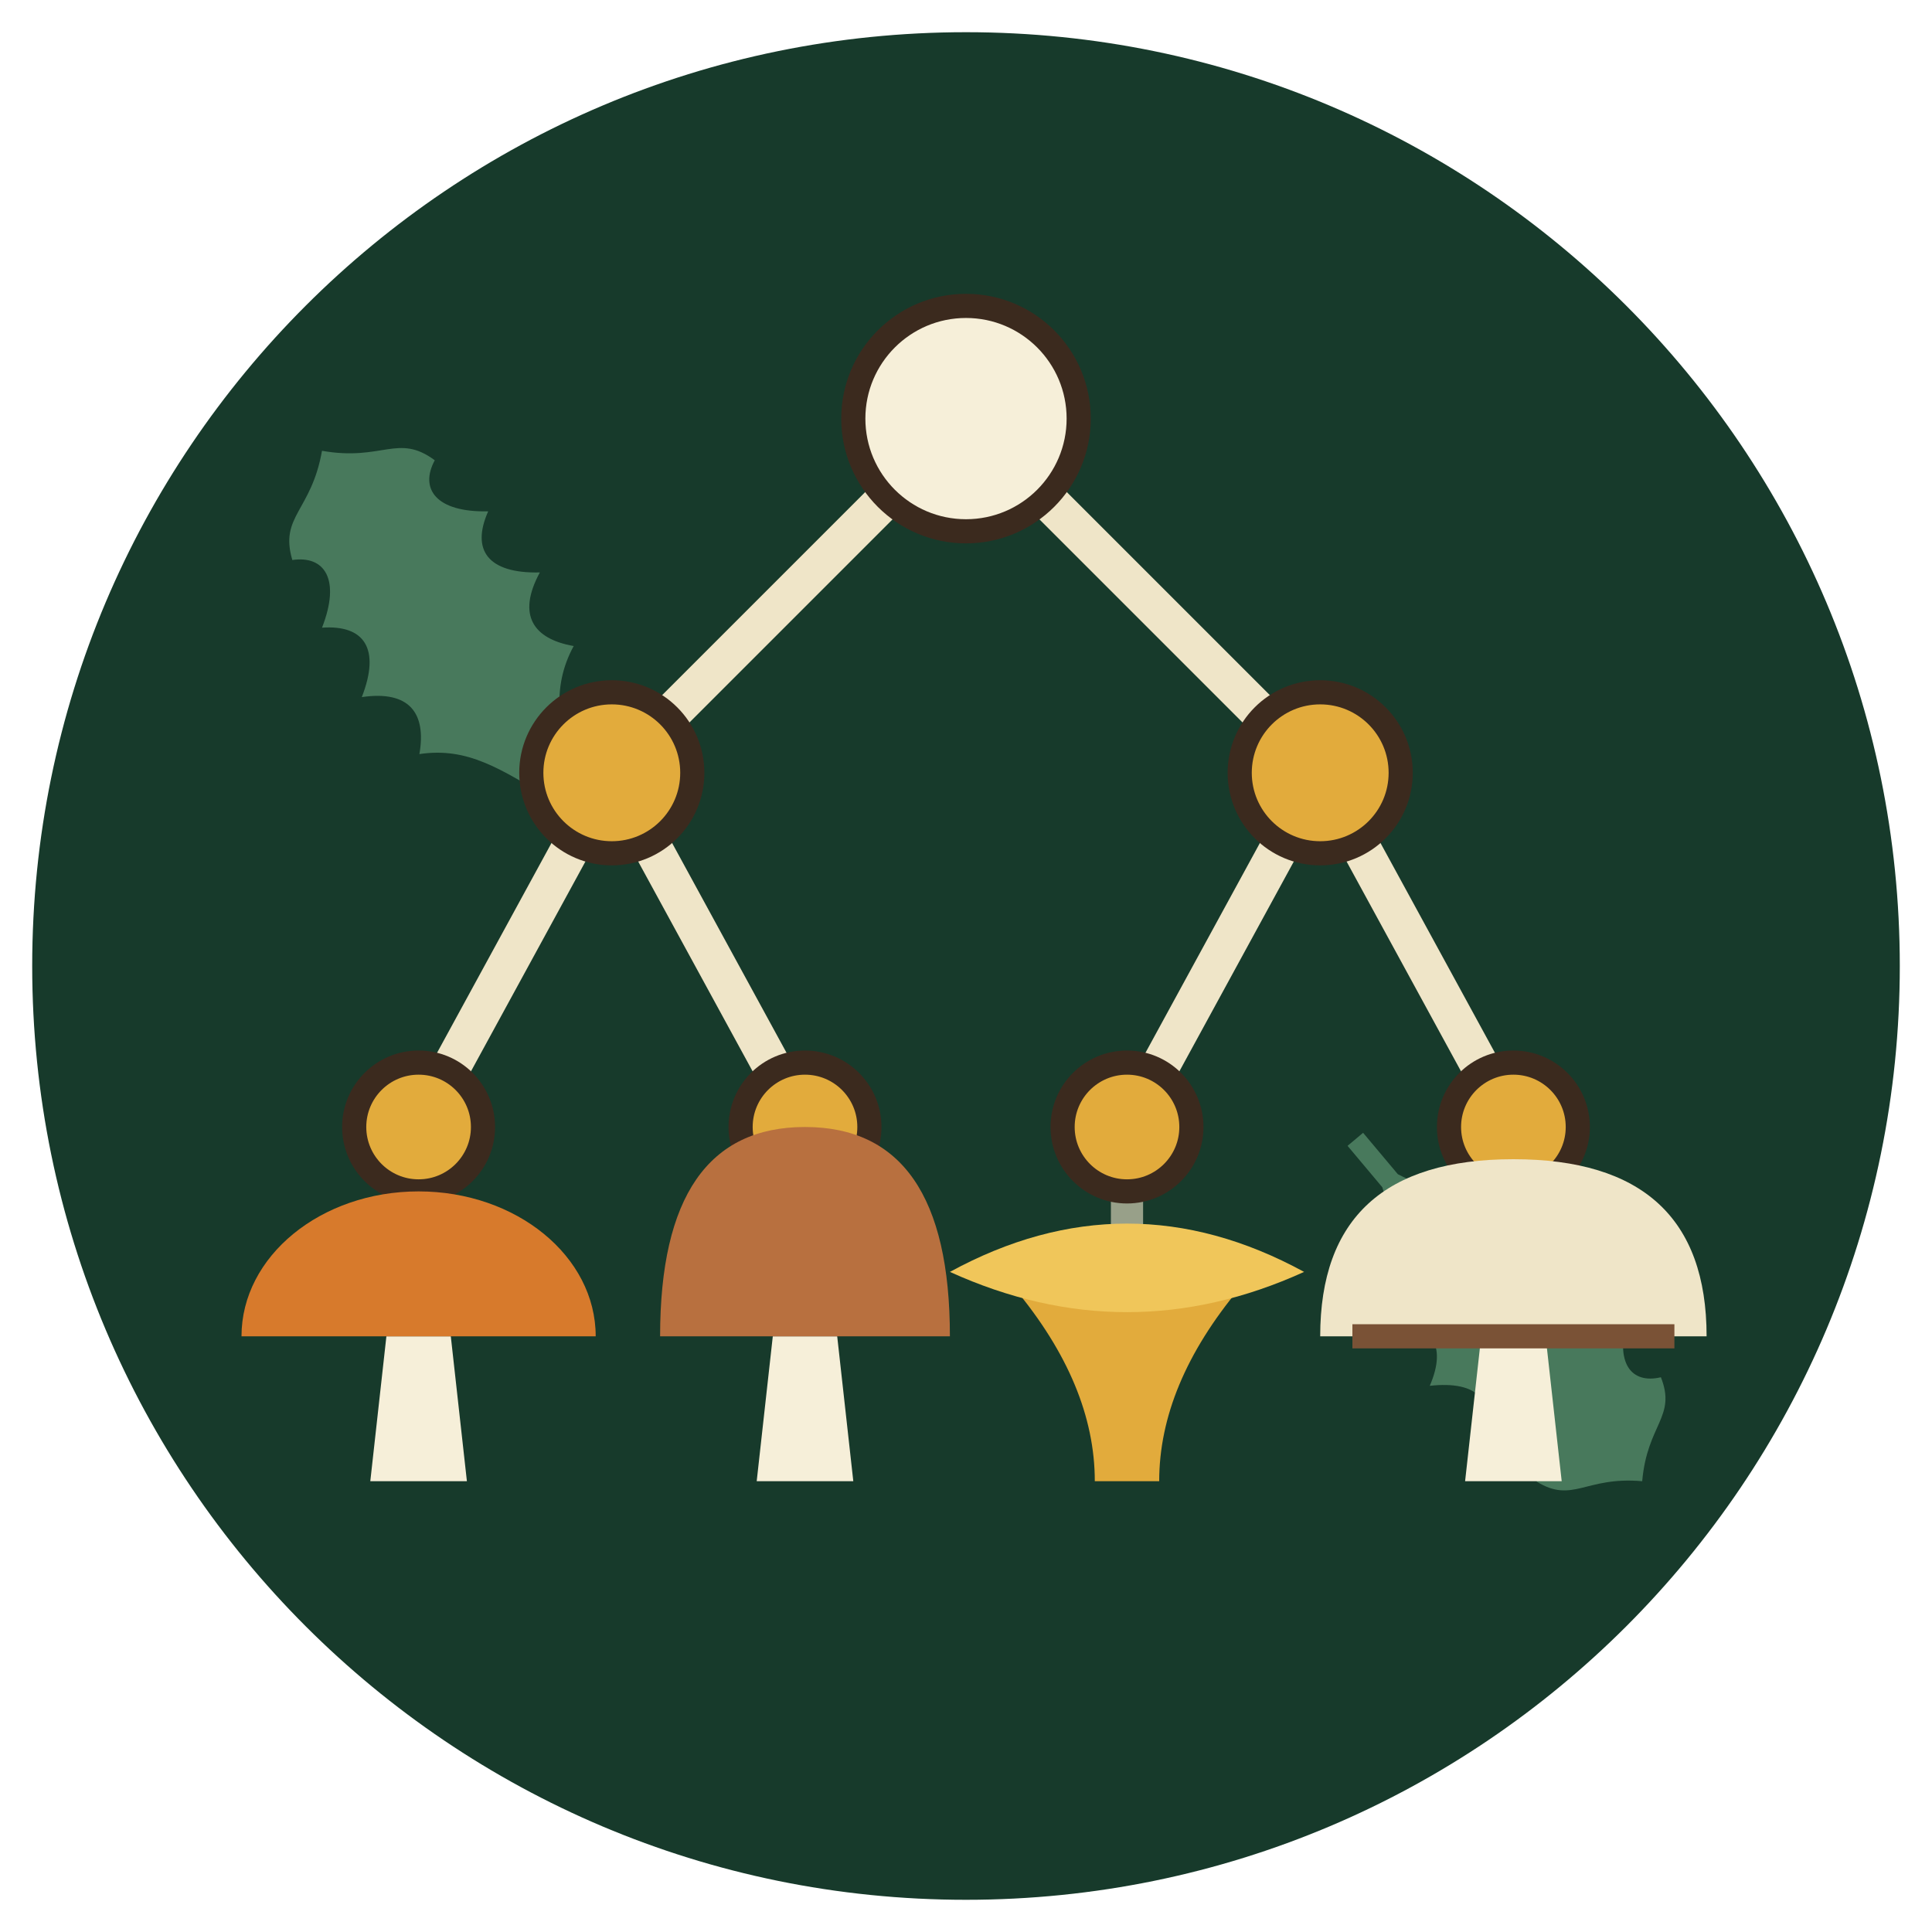
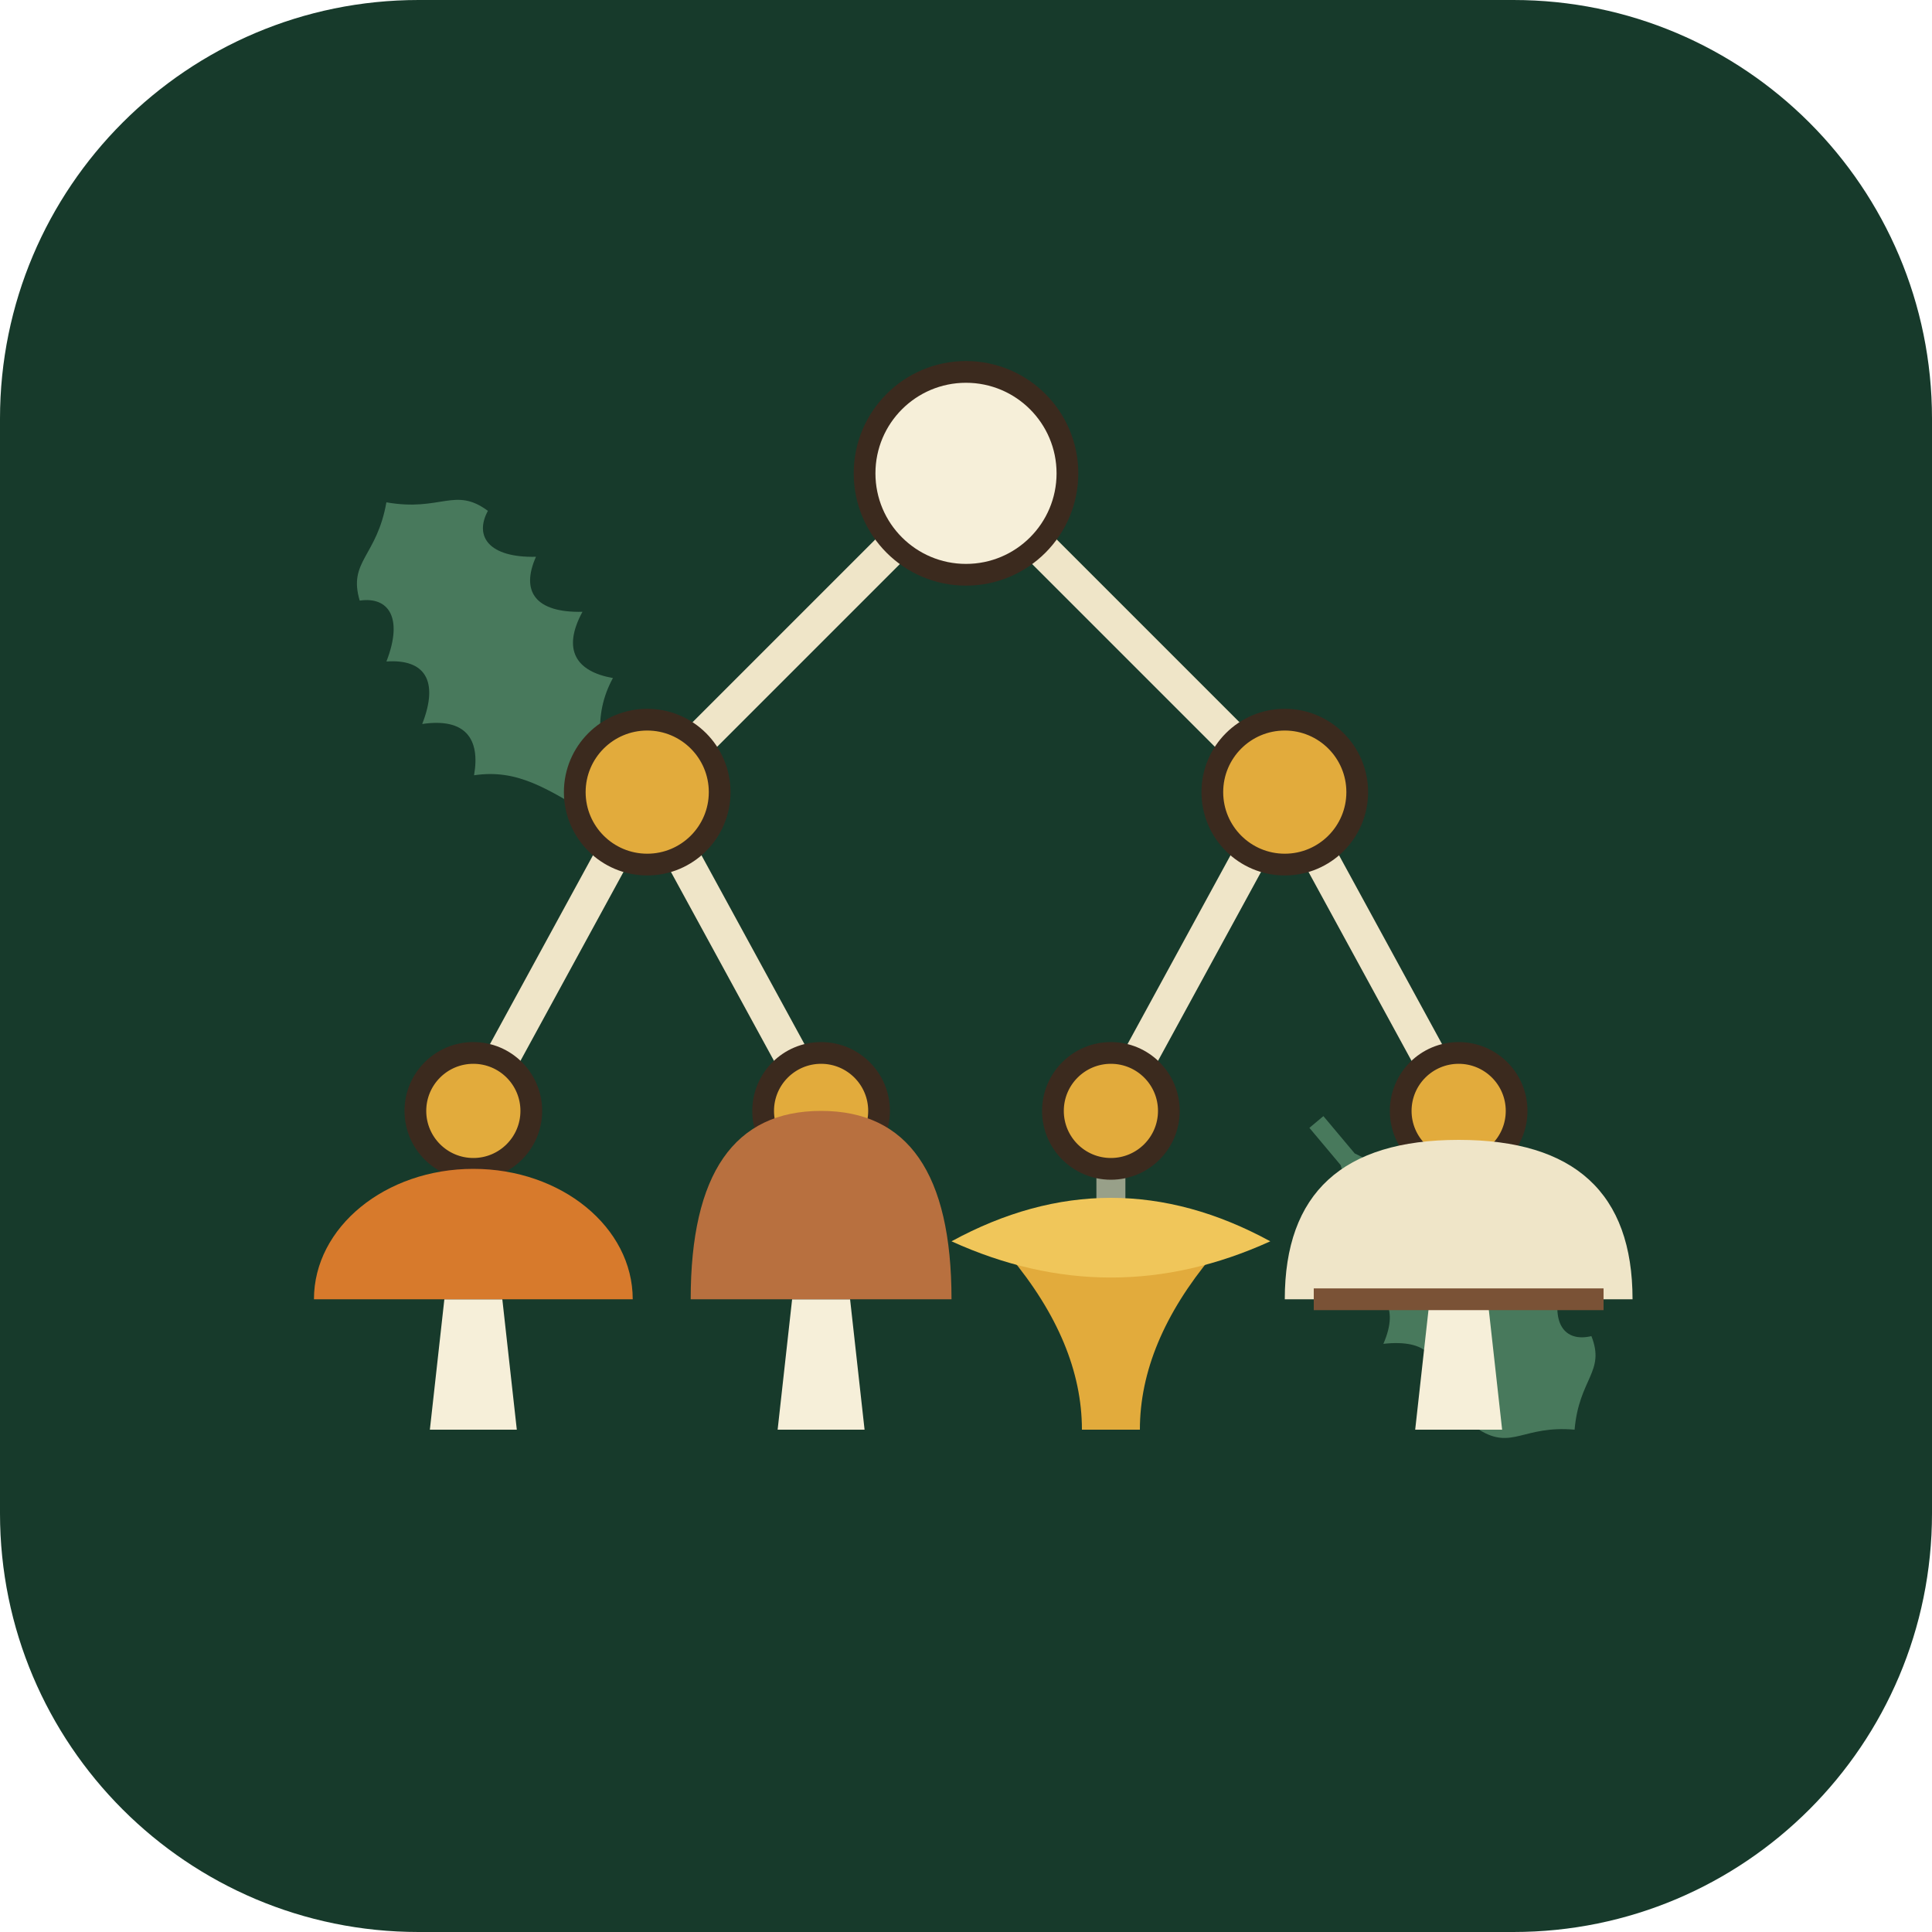
<svg xmlns="http://www.w3.org/2000/svg" viewBox="0 0 120 120" aria-hidden="true">
-   <circle cx="60" cy="60" r="58" fill="#173A2B" />
-   <g opacity=".9">
-     <g transform="translate(20 28) rotate(-35) scale(0.45)">
-       <path d="M0 0 C6 6 10 4 12 10 C8 12 8 16 14 20 C9 23 9 27 15 31 C9 34 9 38 13 42 C7 45 5 50 1.5 58 L1.5 66 L-1.5 66 L-1.5 58 C-5 50 -7 45 -13 42 C-9 38 -9 34 -15 31 C-9 27 -9 23 -14 20 C-8 16 -8 12 -12 10 C-10 4 -6 6 0 0Z" fill="#4E7F62" />
+   <rect width="120" height="120" rx="26" fill="#173A2B" />
+   <g transform="translate(60 60) scale(.9) translate(-60 -60)">
+     <g opacity=".9">
+       <g transform="translate(20 28) rotate(-35) scale(0.45)">
+         <path d="M0 0 C6 6 10 4 12 10 C8 12 8 16 14 20 C9 23 9 27 15 31 C9 34 9 38 13 42 C7 45 5 50 1.5 58 L1.5 66 L-1.5 66 L-1.5 58 C-5 50 -7 45 -13 42 C-9 38 -9 34 -15 31 C-9 27 -9 23 -14 20 C-8 16 -8 12 -12 10 C-10 4 -6 6 0 0Z" fill="#4E7F62" />
+       </g>
+       <g transform="translate(102 92) rotate(140) scale(0.42)">
+         <path d="M0 0 C6 6 10 4 12 10 C8 12 8 16 14 20 C9 23 9 27 15 31 C9 34 9 38 13 42 C7 45 5 50 1.5 58 L1.5 66 L-1.5 66 L-1.5 58 C-5 50 -7 45 -13 42 C-9 38 -9 34 -15 31 C-9 27 -9 23 -14 20 C-8 16 -8 12 -12 10 C-10 4 -6 6 0 0Z" fill="#4E7F62" />
+       </g>
    </g>
-     <g transform="translate(102 92) rotate(140) scale(0.42)">
-       <path d="M0 0 C6 6 10 4 12 10 C8 12 8 16 14 20 C9 23 9 27 15 31 C9 34 9 38 13 42 C7 45 5 50 1.5 58 L1.5 66 L-1.5 66 L-1.5 58 C-5 50 -7 45 -13 42 C-9 38 -9 34 -15 31 C-9 27 -9 23 -14 20 C-8 16 -8 12 -12 10 C-10 4 -6 6 0 0Z" fill="#4E7F62" />
+     <path d="M60 26 L38 48 M60 26 L82 48 M38 48 L26 70 M38 48 L50 70 M82 48 L70 70 M82 48 L94 70" stroke="#EFE5C8" stroke-width="2.4" fill="none" stroke-linecap="round" />
+     <path d="M26 70 V80 M50 70 V80 M70 70 V80 M94 70 V80" stroke="#EFE5C8" stroke-width="2" opacity=".6" />
+     <circle cx="60" cy="26" r="7" fill="#F6EFD9" stroke="#3B2A1E" stroke-width="1.5" />
+     <circle cx="38" cy="48" r="5" fill="#E2AB3C" stroke="#3B2A1E" stroke-width="1.5" />
+     <circle cx="82" cy="48" r="5" fill="#E2AB3C" stroke="#3B2A1E" stroke-width="1.5" />
+     <circle cx="26" cy="70" r="4" fill="#E2AB3C" stroke="#3B2A1E" stroke-width="1.5" />
+     <circle cx="50" cy="70" r="4" fill="#E2AB3C" stroke="#3B2A1E" stroke-width="1.5" />
+     <circle cx="70" cy="70" r="4" fill="#E2AB3C" stroke="#3B2A1E" stroke-width="1.5" />
+     <circle cx="94" cy="70" r="4" fill="#E2AB3C" stroke="#3B2A1E" stroke-width="1.5" />
+     <g transform="translate(26 92)">
+       <path d="M-3 0 L-2 -9 H2 L3 0Z" fill="#F6EFD9" />
+       <path d="M-11 -9 A11 9 0 0 1 11 -9Z" fill="#D77A2C" />
+     </g>
+     <g transform="translate(50 92)">
+       <path d="M-3 0 L-2 -9 H2 L3 0Z" fill="#F6EFD9" />
+       <path d="M-9 -9 Q-9 -22 0 -22 Q9 -22 9 -9Z" fill="#B8703F" />
+     </g>
+     <g transform="translate(70 92)">
+       <path d="M-2 0 Q-2 -6 -7 -12 L7 -12 Q2 -6 2 0Z" fill="#E2AB3C" />
+       <path d="M-11 -13 Q0 -8 11 -13 Q0 -19 -11 -13Z" fill="#F0C65A" />
+     </g>
+     <g transform="translate(94 92)">
+       <path d="M-3 0 L-2 -9 H2 L3 0Z" fill="#F6EFD9" />
+       <path d="M-12 -9 Q-12 -20 0 -20 Q12 -20 12 -9Z" fill="#EFE5C8" />
+       <path d="M-10 -9 H10" stroke="#7A5236" stroke-width="1.5" />
    </g>
  </g>
-   <path d="M60 26 L38 48 M60 26 L82 48 M38 48 L26 70 M38 48 L50 70 M82 48 L70 70 M82 48 L94 70" stroke="#EFE5C8" stroke-width="2.4" fill="none" stroke-linecap="round" />
-   <path d="M26 70 V80 M50 70 V80 M70 70 V80 M94 70 V80" stroke="#EFE5C8" stroke-width="2" opacity=".6" />
-   <circle cx="60" cy="26" r="7" fill="#F6EFD9" stroke="#3B2A1E" stroke-width="1.5" />
-   <circle cx="38" cy="48" r="5" fill="#E2AB3C" stroke="#3B2A1E" stroke-width="1.5" />
-   <circle cx="82" cy="48" r="5" fill="#E2AB3C" stroke="#3B2A1E" stroke-width="1.5" />
-   <circle cx="26" cy="70" r="4" fill="#E2AB3C" stroke="#3B2A1E" stroke-width="1.5" />
-   <circle cx="50" cy="70" r="4" fill="#E2AB3C" stroke="#3B2A1E" stroke-width="1.5" />
-   <circle cx="70" cy="70" r="4" fill="#E2AB3C" stroke="#3B2A1E" stroke-width="1.5" />
-   <circle cx="94" cy="70" r="4" fill="#E2AB3C" stroke="#3B2A1E" stroke-width="1.5" />
-   <g transform="translate(26 92)">
-     <path d="M-3 0 L-2 -9 H2 L3 0Z" fill="#F6EFD9" />
-     <path d="M-11 -9 A11 9 0 0 1 11 -9Z" fill="#D77A2C" />
-   </g>
-   <g transform="translate(50 92)">
-     <path d="M-3 0 L-2 -9 H2 L3 0Z" fill="#F6EFD9" />
-     <path d="M-9 -9 Q-9 -22 0 -22 Q9 -22 9 -9Z" fill="#B8703F" />
-   </g>
-   <g transform="translate(70 92)">
-     <path d="M-2 0 Q-2 -6 -7 -12 L7 -12 Q2 -6 2 0Z" fill="#E2AB3C" />
-     <path d="M-11 -13 Q0 -8 11 -13 Q0 -19 -11 -13Z" fill="#F0C65A" />
-   </g>
-   <g transform="translate(94 92)">
-     <path d="M-3 0 L-2 -9 H2 L3 0Z" fill="#F6EFD9" />
-     <path d="M-12 -9 Q-12 -20 0 -20 Q12 -20 12 -9Z" fill="#EFE5C8" />
-     <path d="M-10 -9 H10" stroke="#7A5236" stroke-width="1.5" />
-   </g>
</svg>
